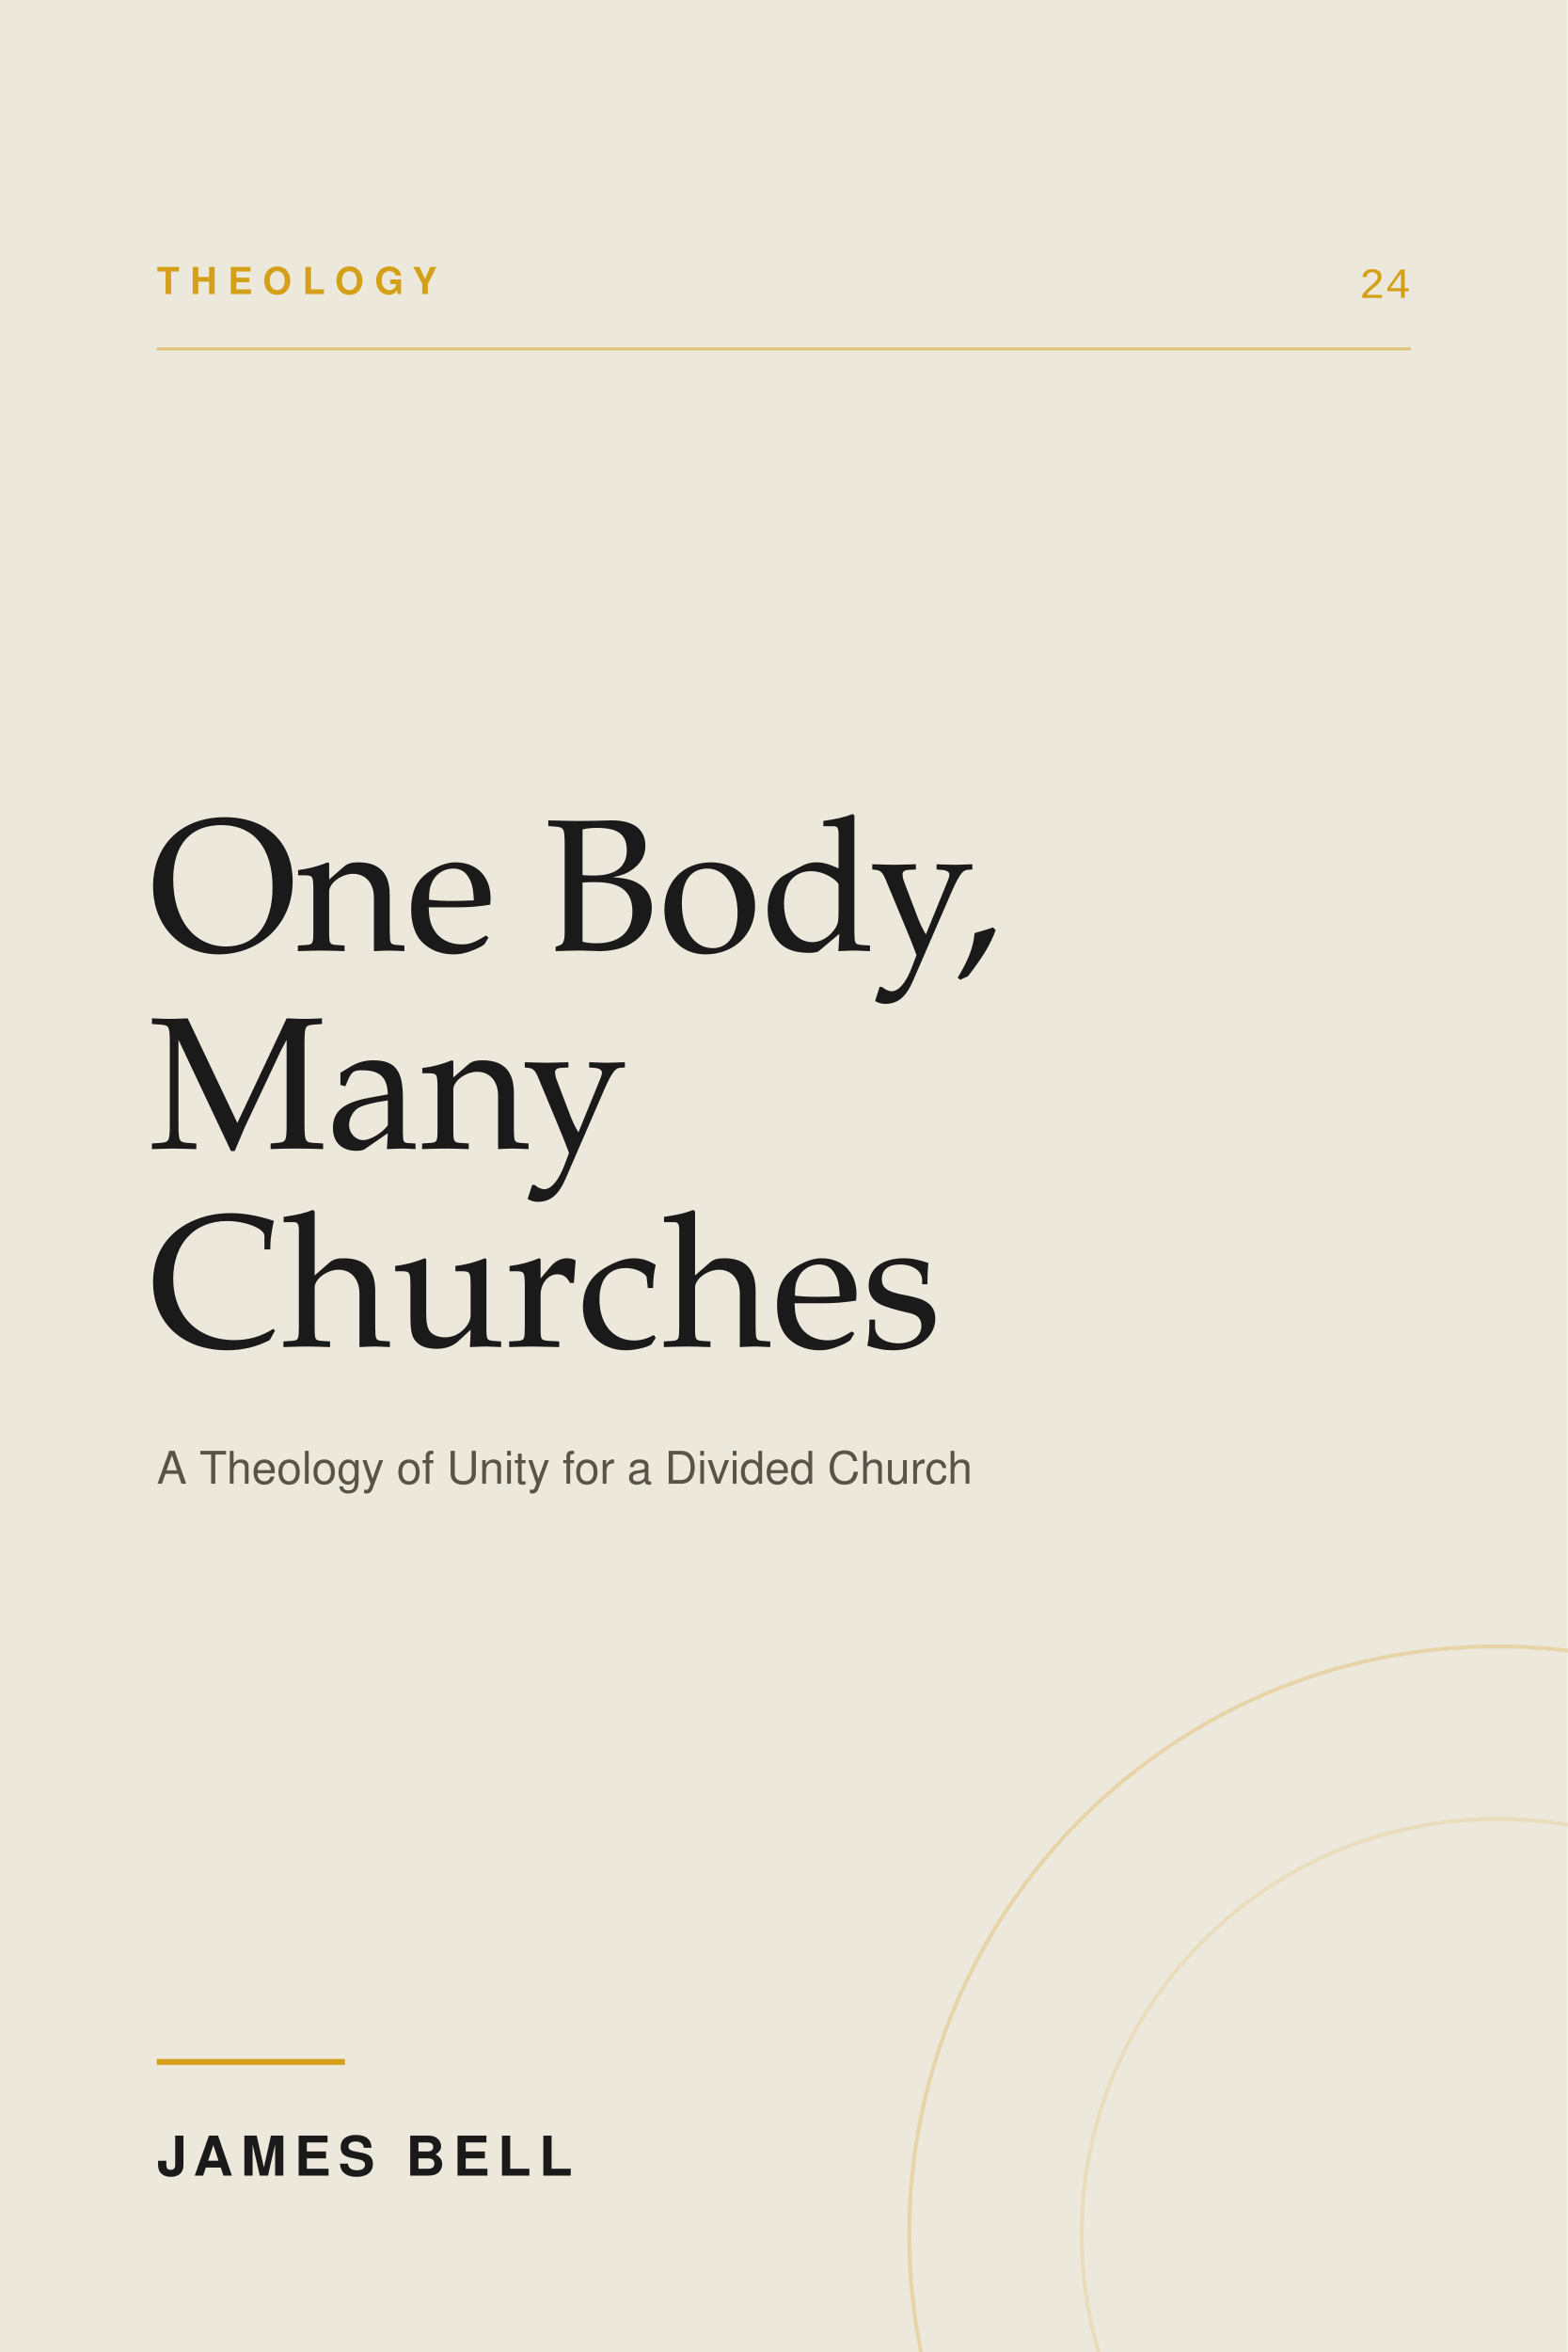
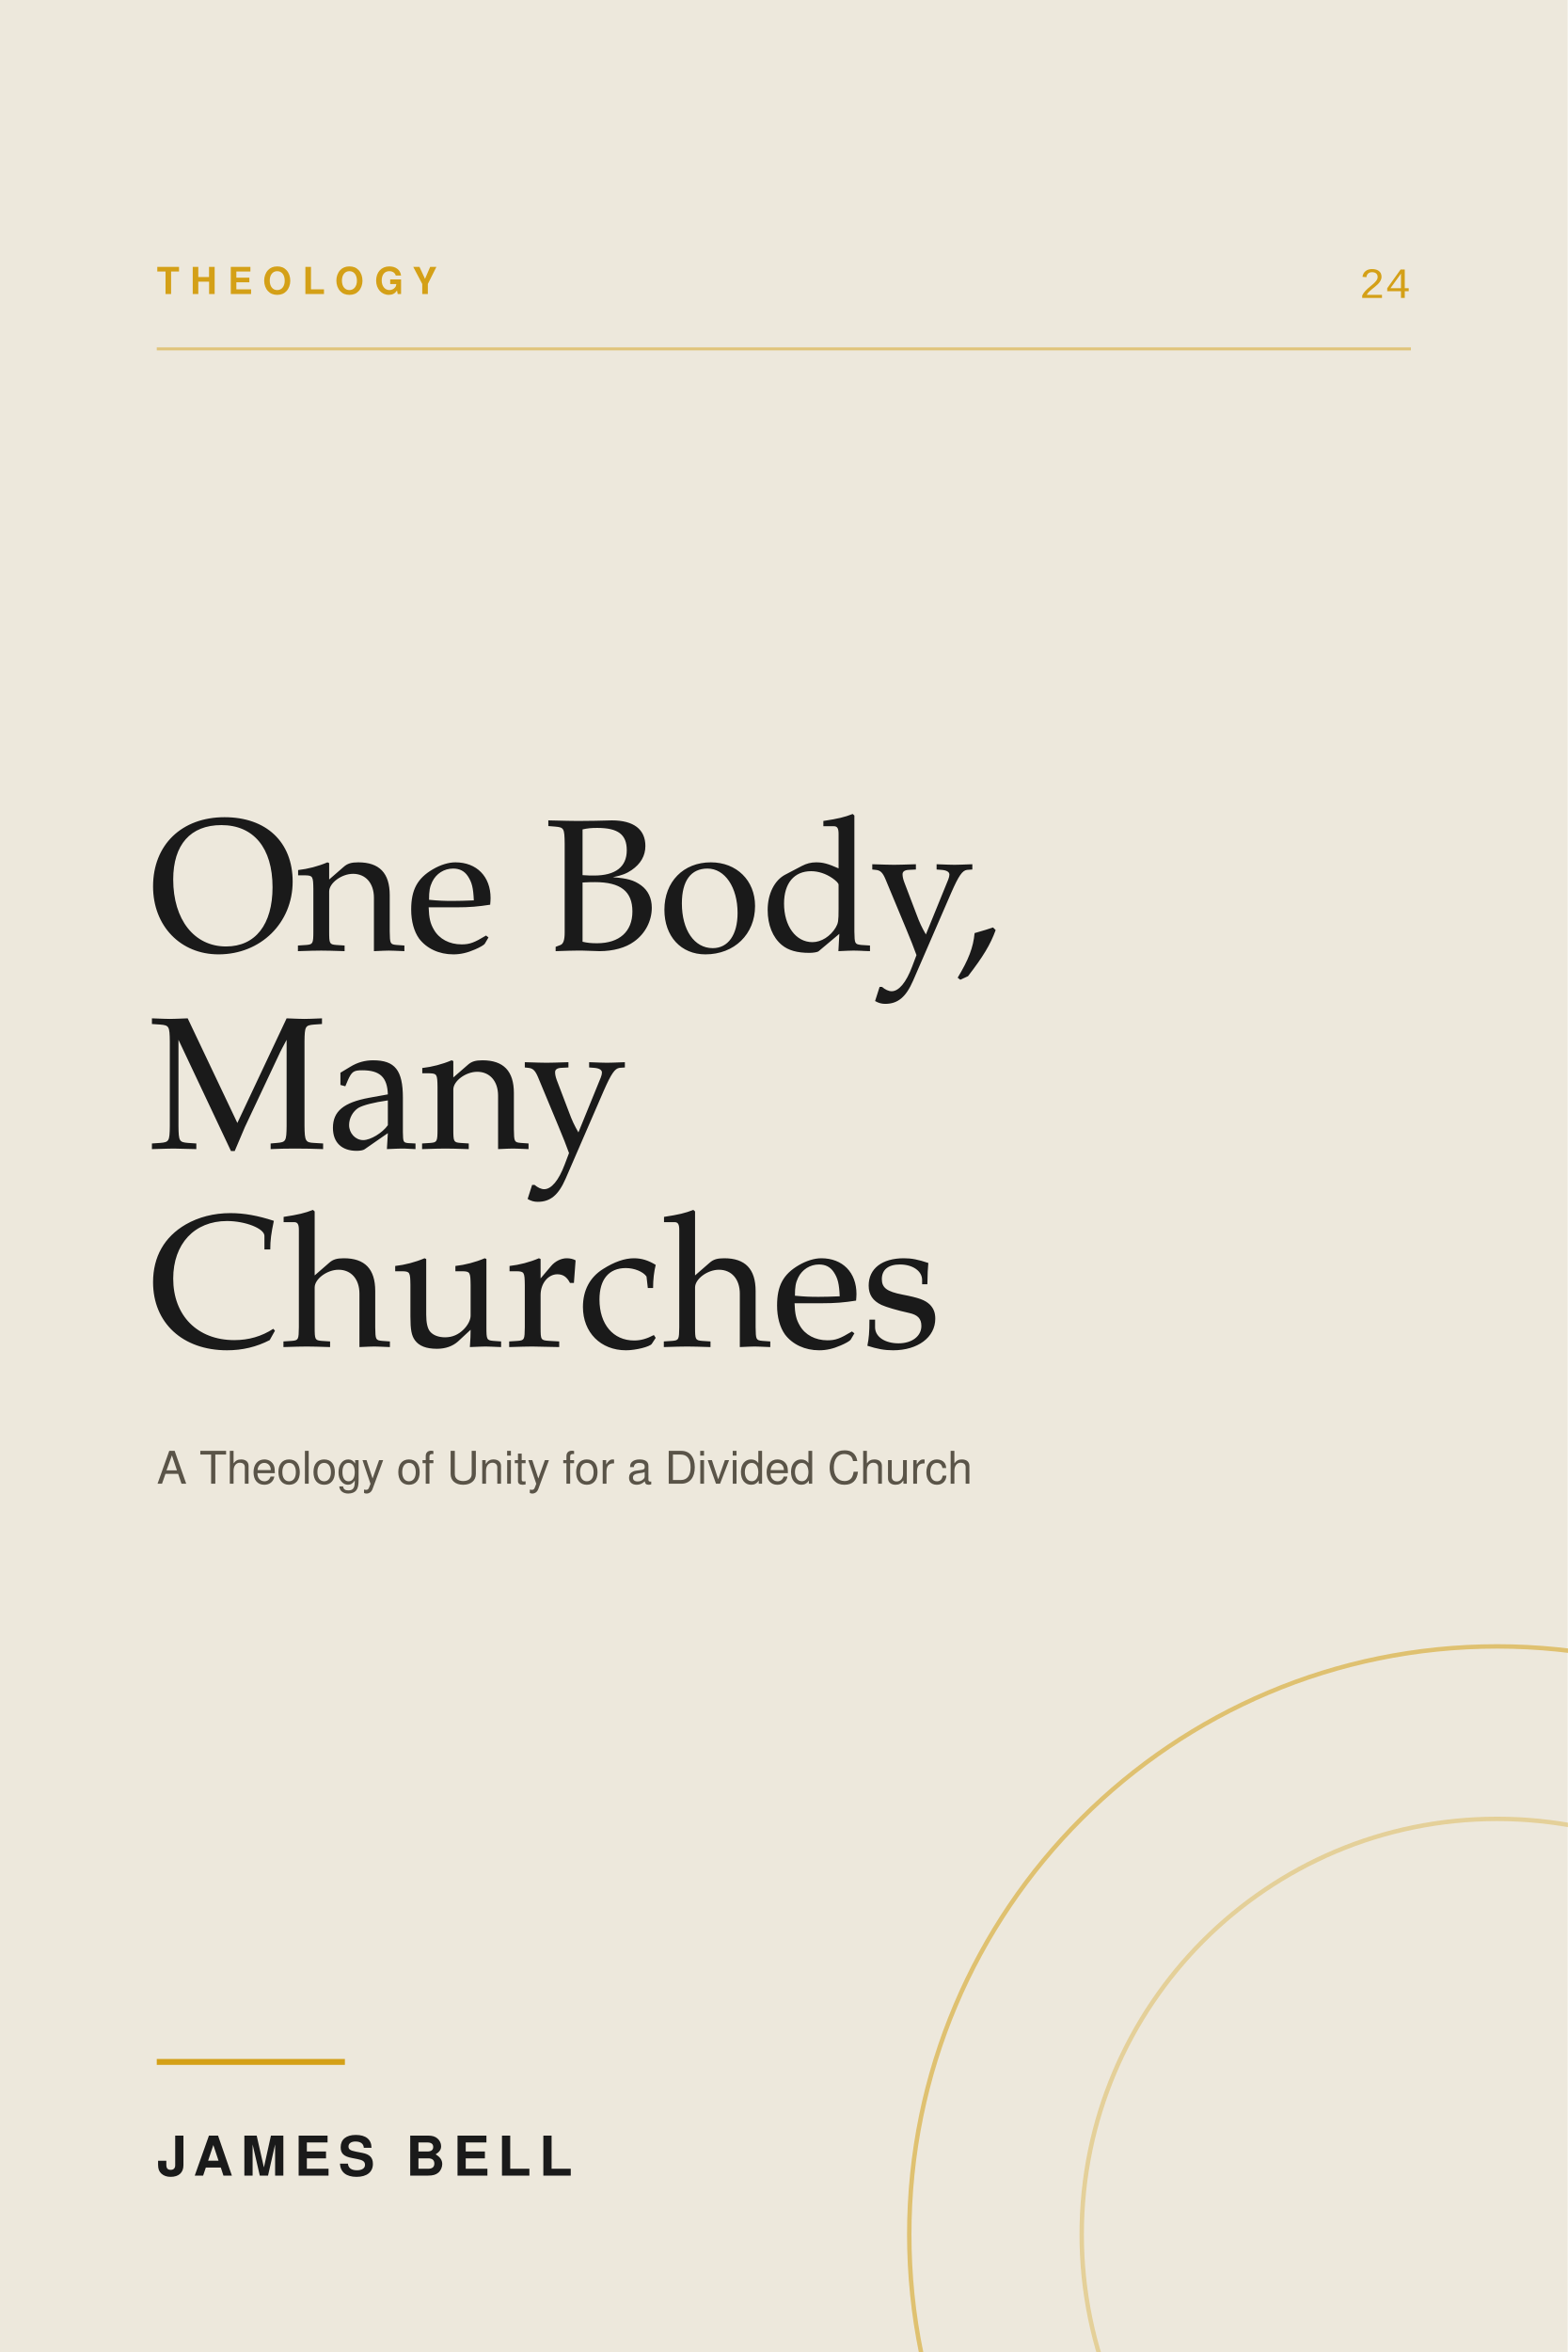
<svg xmlns="http://www.w3.org/2000/svg" width="800" height="1200" viewBox="0 0 800 1200" role="img" aria-label="One Body, Many Churches by James Bell">
  <rect width="800" height="1200" fill="#EDE8DC" />
-   <circle cx="764" cy="1140" r="300" fill="none" stroke="#D4A017" stroke-width="2" opacity="0.26" />
-   <circle cx="764" cy="1140" r="212" fill="none" stroke="#D4A017" stroke-width="2" opacity="0.16" />
+   <circle cx="764" cy="1140" r="300" fill="none" stroke="#D4A017" stroke-width="2.25" opacity="0.55" />
+   <circle cx="764" cy="1140" r="212" fill="none" stroke="#D4A017" stroke-width="2.25" opacity="0.34" />
  <text x="80" y="150" font-family="Helvetica, Arial, sans-serif" font-size="19" letter-spacing="5.5" font-weight="700" fill="#D4A017">THEOLOGY</text>
  <text x="720" y="152" text-anchor="end" font-family="'JetBrains Mono', 'Courier New', monospace" font-size="22" fill="#D4A017">24</text>
  <line x1="80" y1="178" x2="720" y2="178" stroke="#D4A017" stroke-width="1.5" opacity="0.5" />
  <text x="76" y="485" font-family="Palatino, 'Palatino Linotype', Georgia, serif" font-size="96" fill="#1A1A1A">One Body,</text>
  <text x="76" y="586" font-family="Palatino, 'Palatino Linotype', Georgia, serif" font-size="96" fill="#1A1A1A">Many</text>
  <text x="76" y="687" font-family="Palatino, 'Palatino Linotype', Georgia, serif" font-size="96" fill="#1A1A1A">Churches</text>
  <text x="80" y="757" font-family="Helvetica, Arial, sans-serif" font-size="23" fill="#5A5448">A Theology of Unity for a Divided Church</text>
  <line x1="80" y1="1052" x2="176" y2="1052" stroke="#D4A017" stroke-width="3" />
  <text x="80" y="1110" font-family="Helvetica, Arial, sans-serif" font-size="28" letter-spacing="4" font-weight="700" fill="#1A1A1A">JAMES BELL</text>
</svg>
